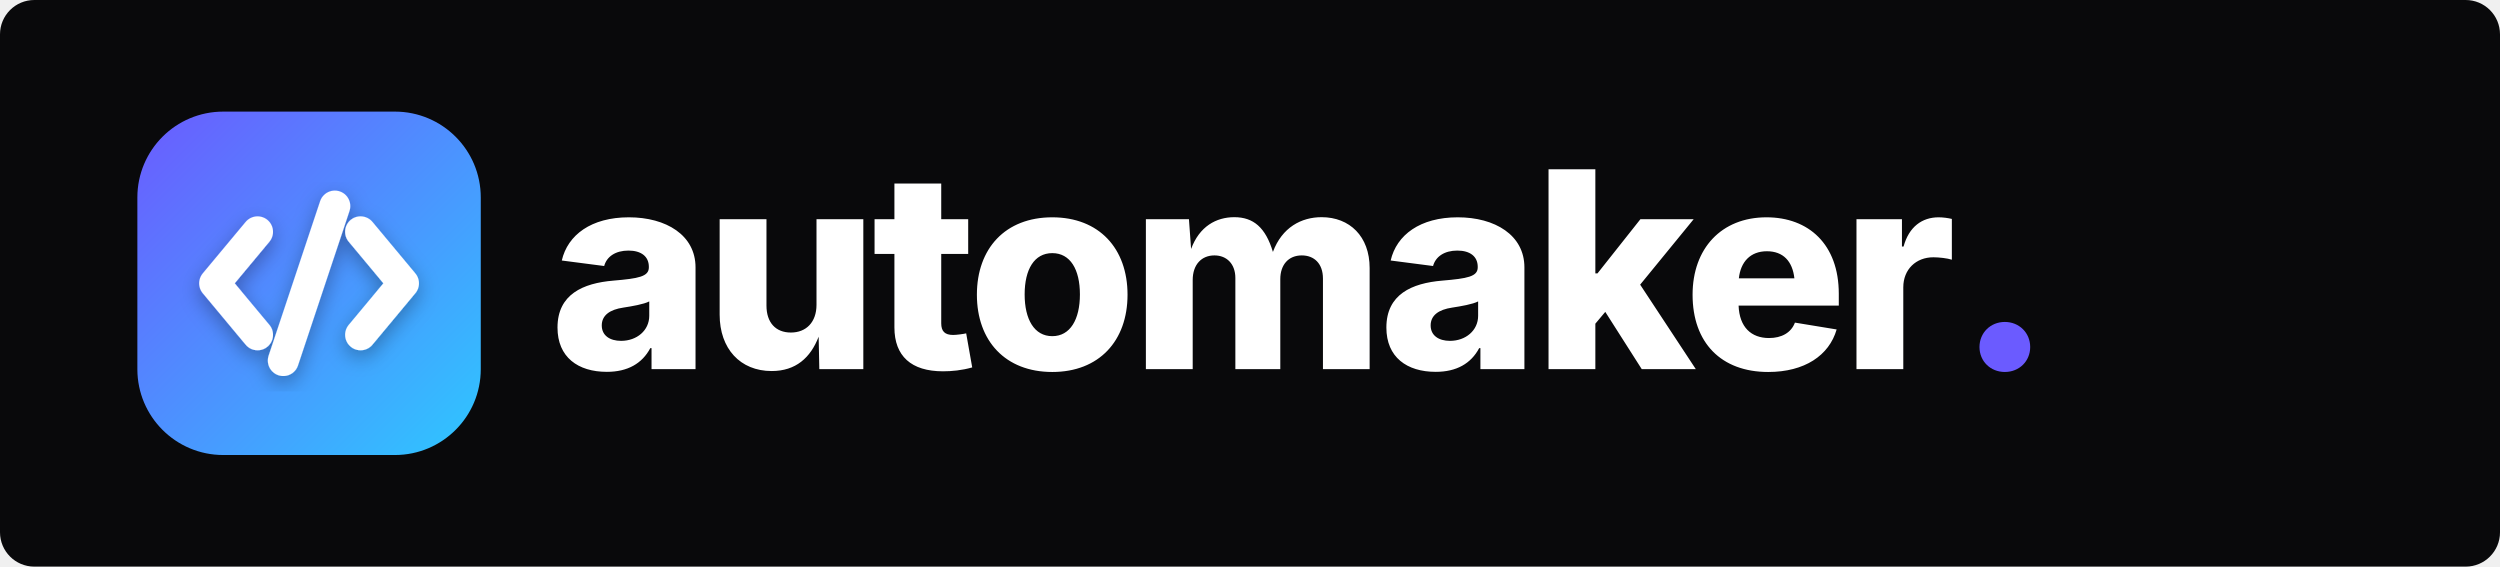
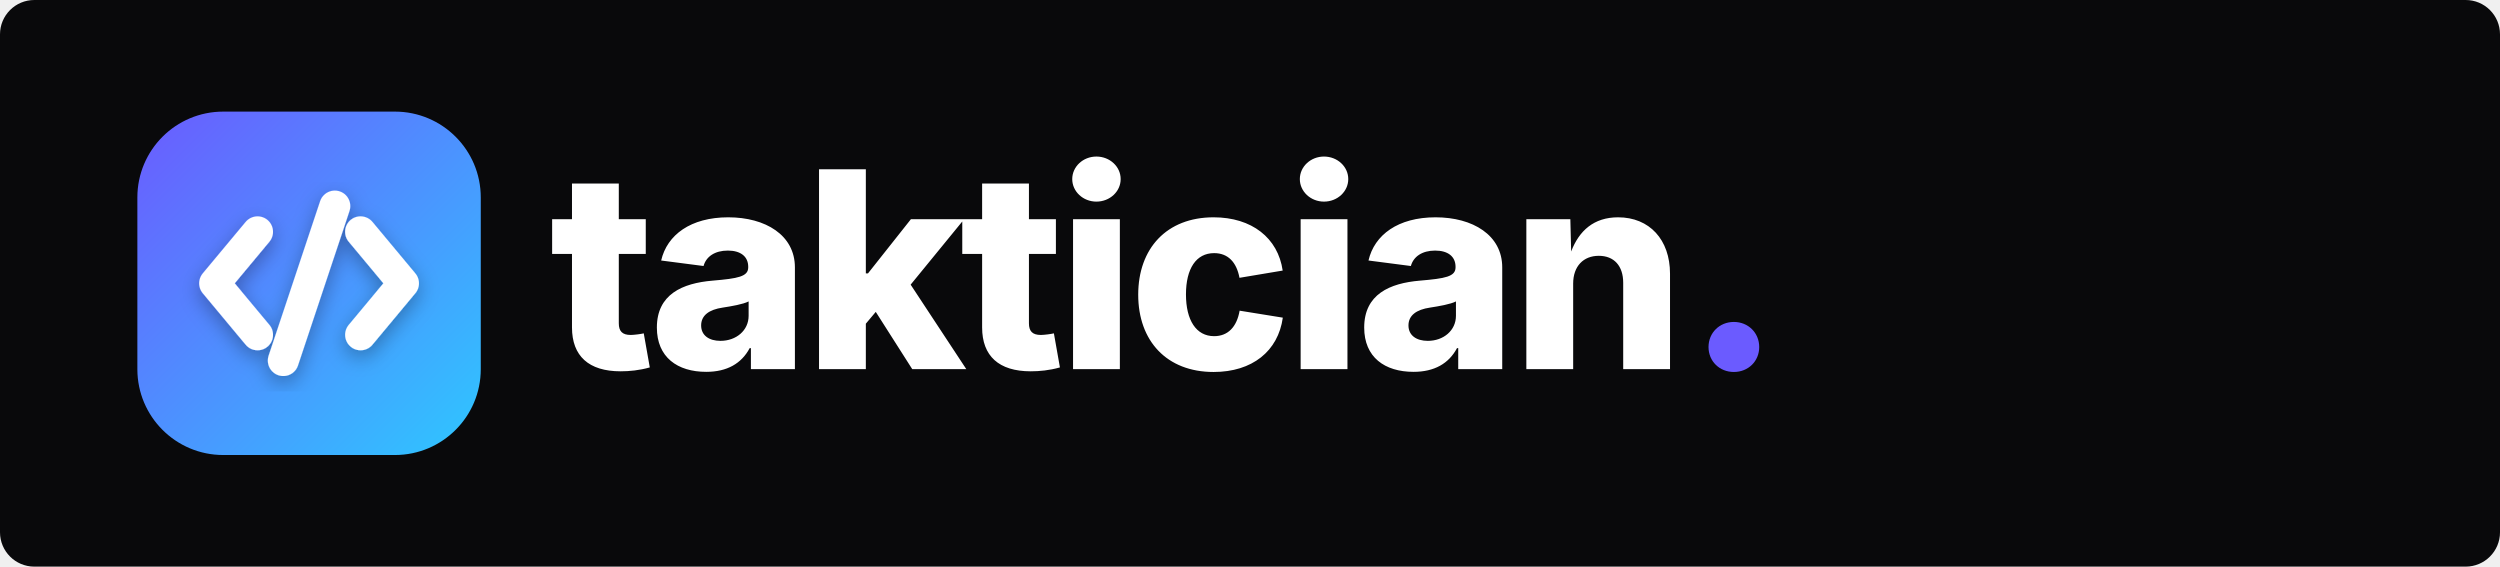
- <svg xmlns="http://www.w3.org/2000/svg" width="1456" height="330" viewBox="0 0 1456 330" role="img" aria-label="Automaker Logo">
+ <svg xmlns="http://www.w3.org/2000/svg" width="1456" height="330" viewBox="0 0 1456 330" role="img" aria-label="Taktician Logo">
  <defs>
    <linearGradient id="bg" x1="0" y1="0" x2="1" y2="1">
      <stop offset="0%" stop-color="#6B5BFF" />
      <stop offset="100%" stop-color="#2EC7FF" />
    </linearGradient>
    <filter id="shadow" x="-20%" y="-20%" width="140%" height="140%">
      <feDropShadow dx="0" dy="4" stdDeviation="6" flood-color="#000000" flood-opacity="0.3" />
    </filter>
  </defs>
  <rect width="1456" height="330" rx="20" fill="#09090b" />
  <g transform="translate(80, 65)">
    <rect width="200" height="200" rx="50" fill="url(#bg)" />
    <g fill="none" stroke="#FFFFFF" stroke-width="18" stroke-linecap="round" stroke-linejoin="round" filter="url(#shadow)" transform="translate(100, 100)">
      <path d="M-30 -30 L-55 0 L-30 30" />
      <path d="M15 -45 L-15 45" />
      <path d="M30 -30 L55 0 L30 30" />
    </g>
  </g>
  <text x="320" y="215" font-family="Inter, system-ui, -apple-system, sans-serif" font-size="160" font-weight="800" letter-spacing="-4" fill="#FFFFFF">
-     automaker<tspan fill="#6B5BFF">.</tspan>
+     taktician<tspan fill="#6B5BFF">.</tspan>
  </text>
</svg>
